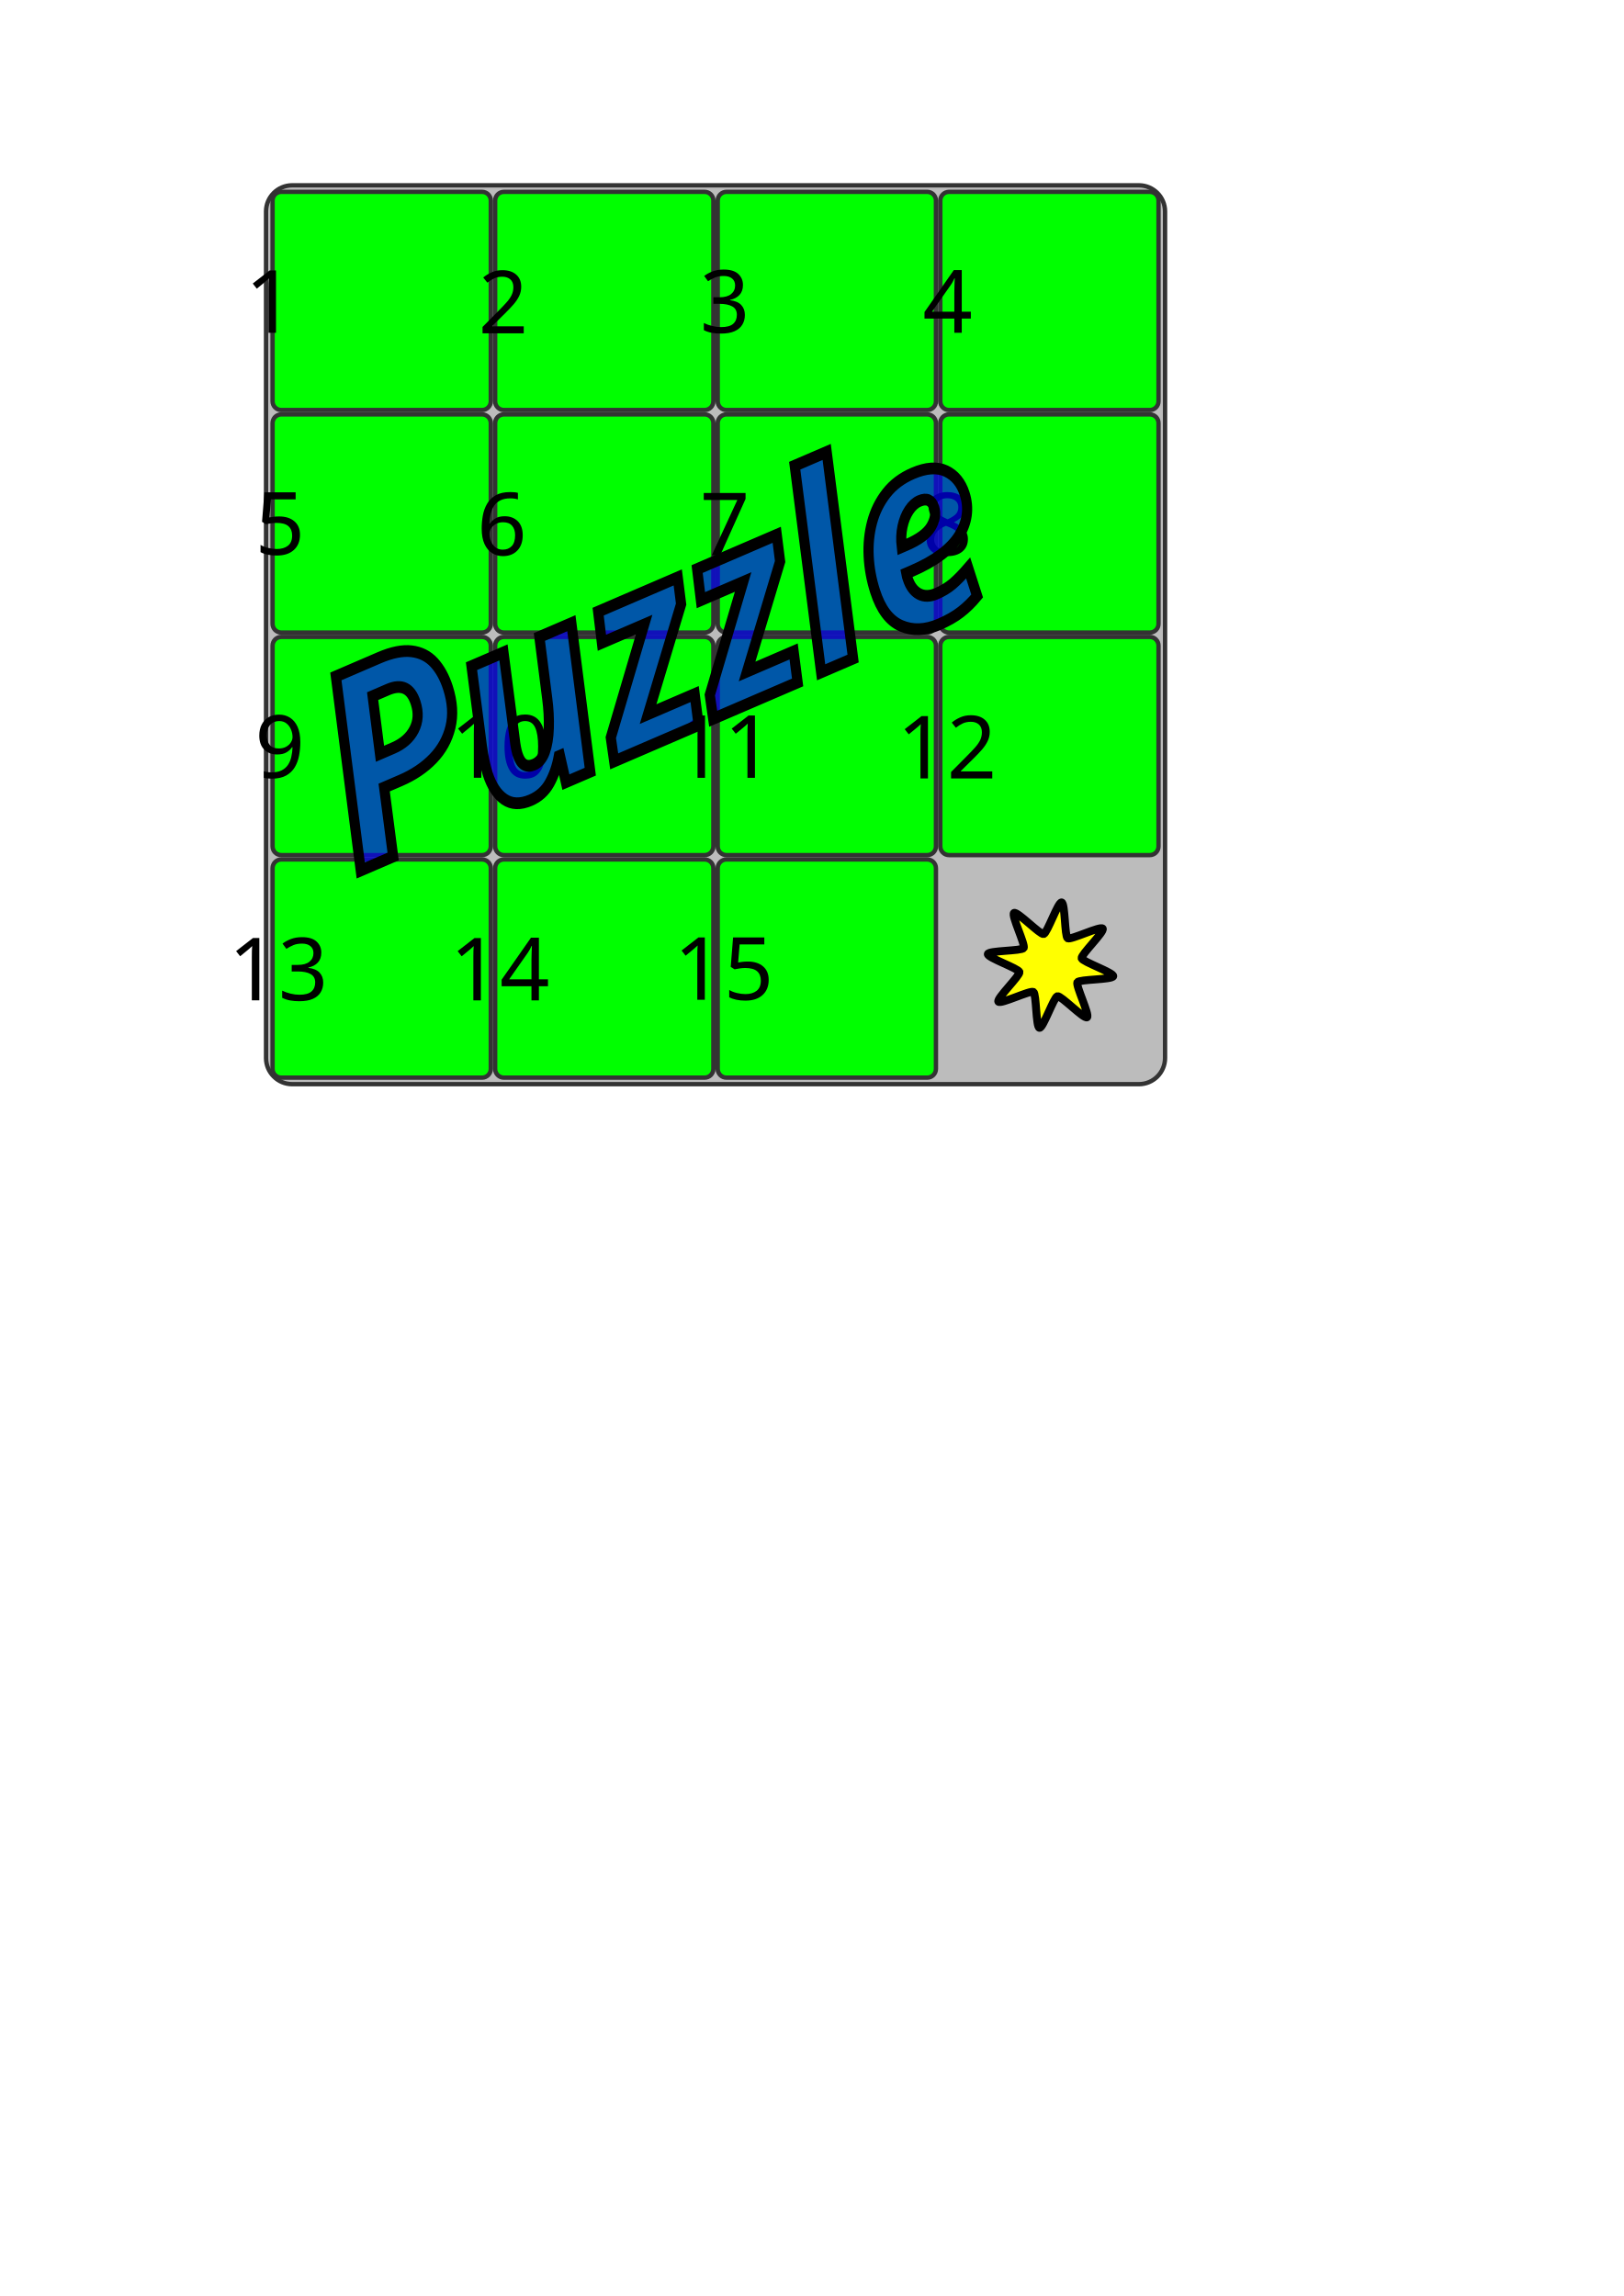
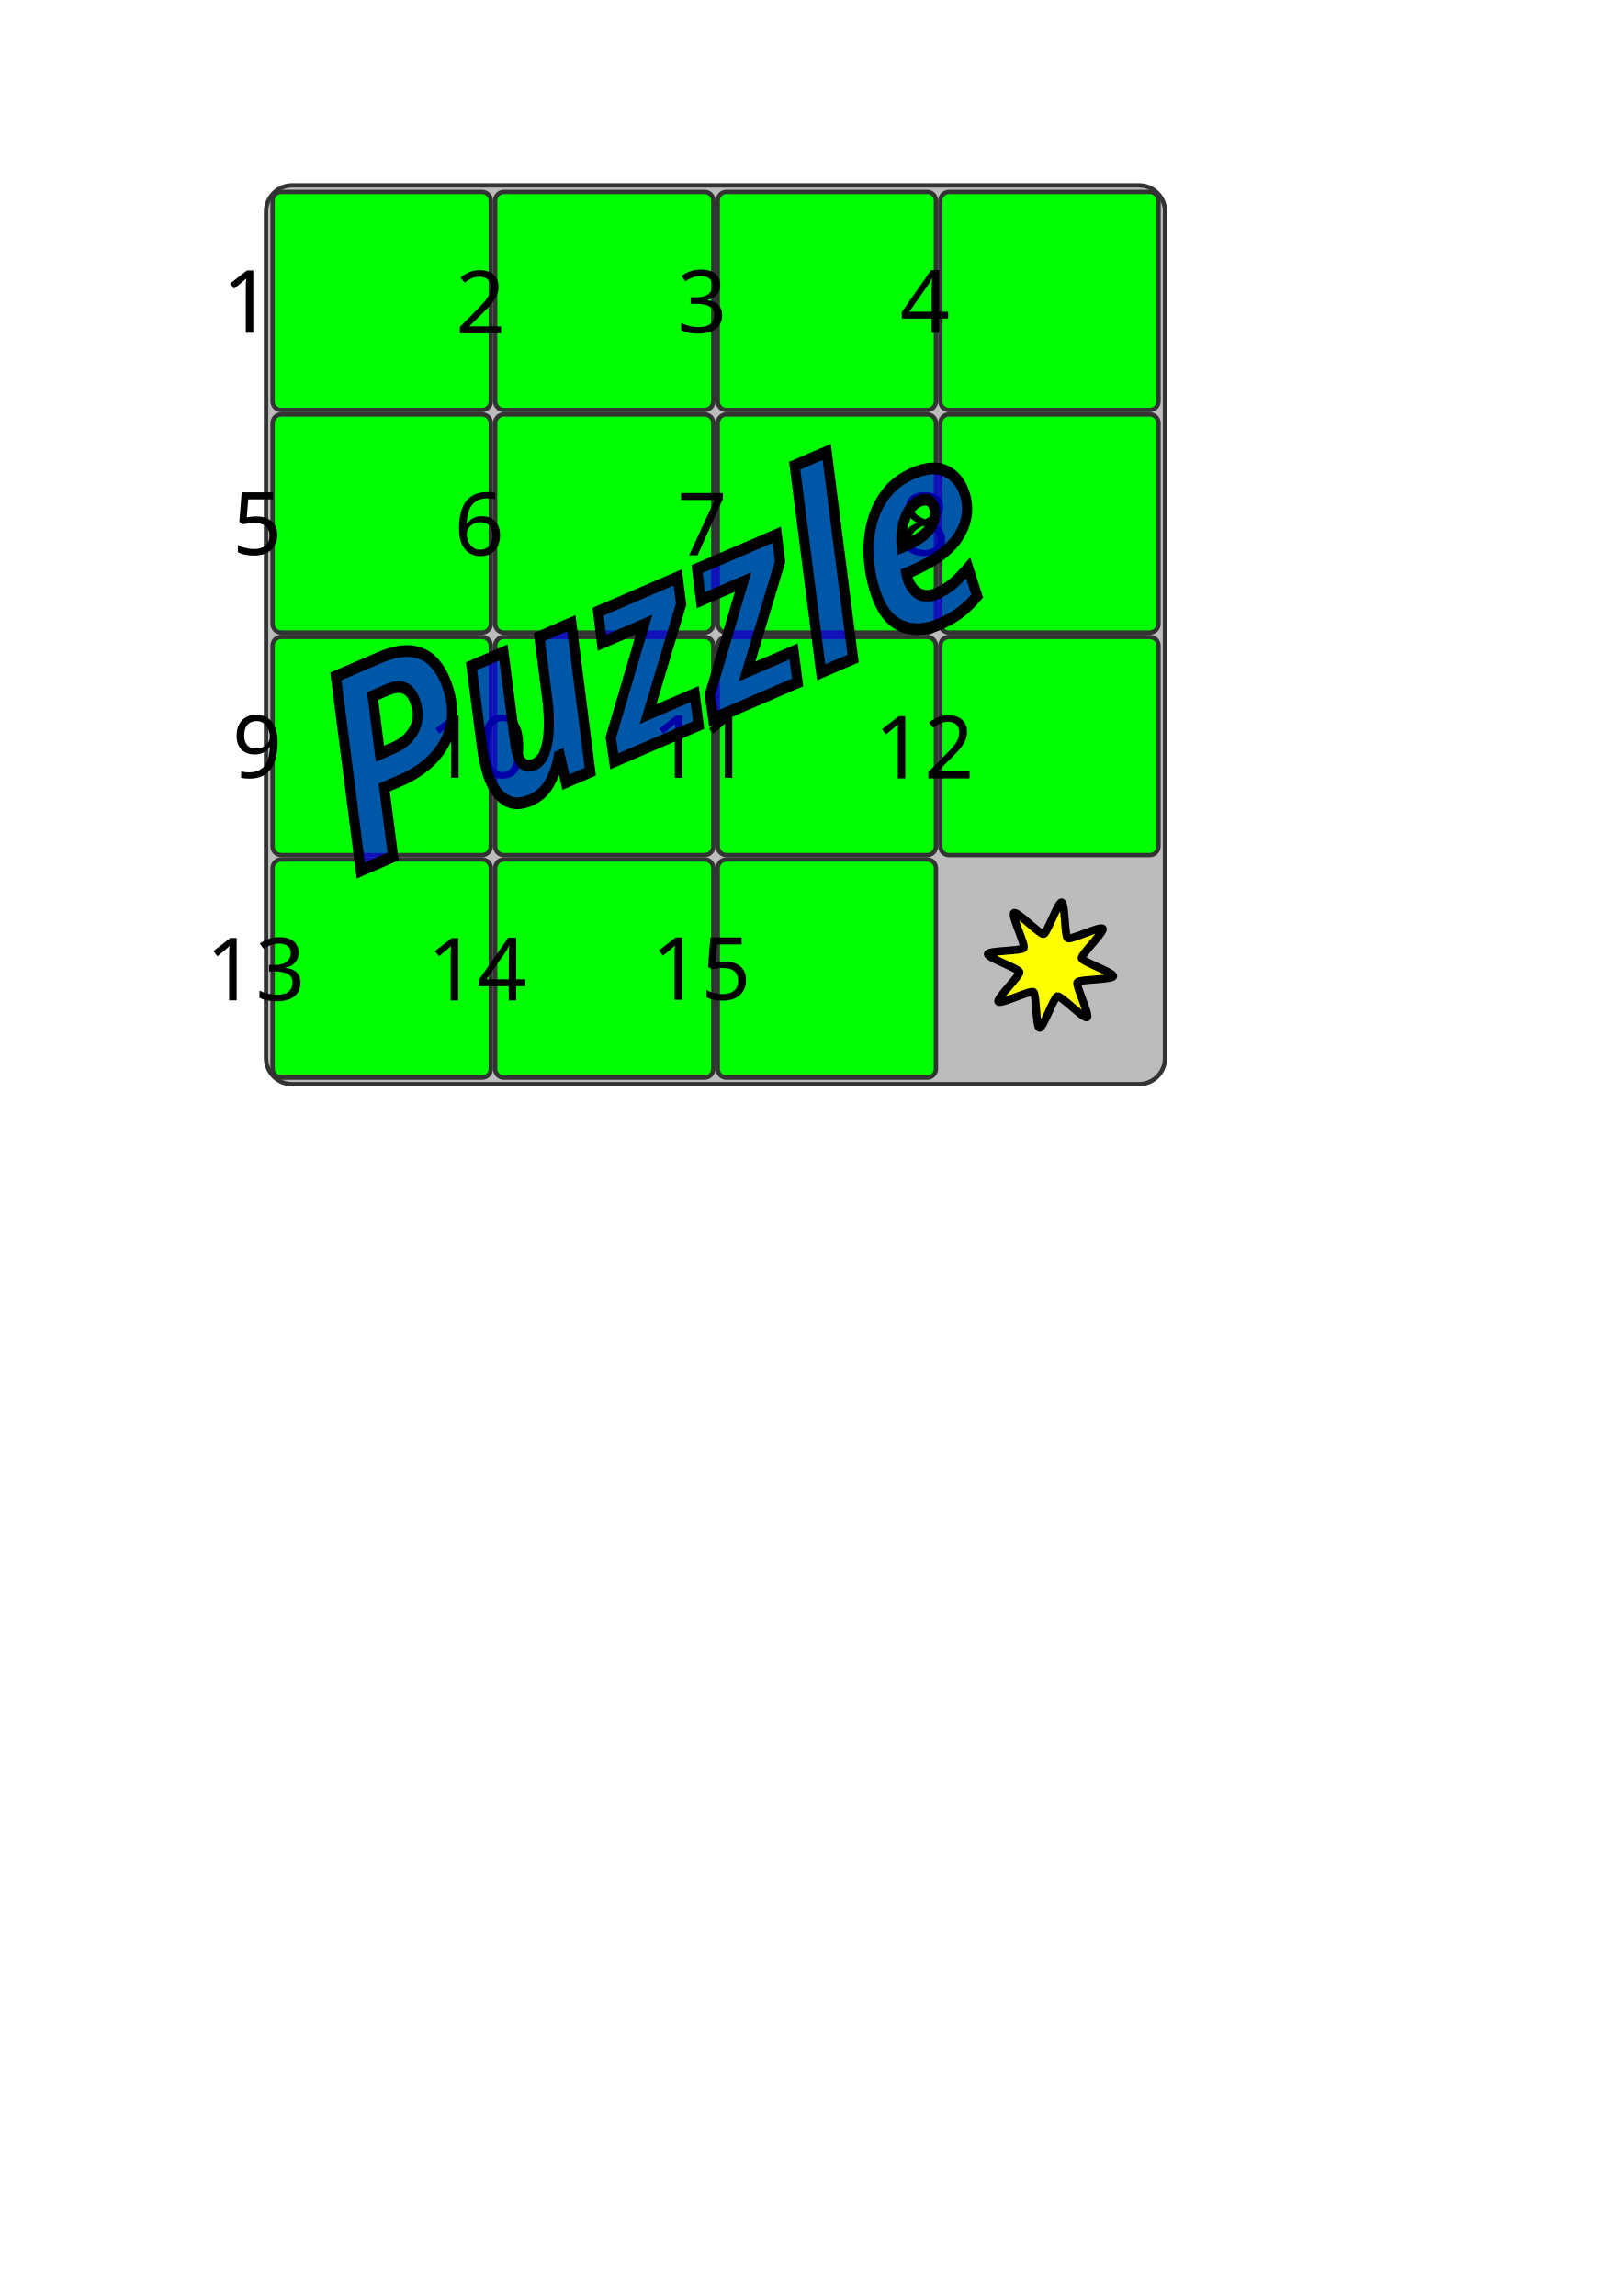
<svg xmlns="http://www.w3.org/2000/svg" width="744.094" height="1052.362" id="svg2" version="1.1">
  <defs id="defs4" />
  <g id="layer1">
-     <rect style="fill:#bcbcbc;fill-opacity:1;stroke:#333333;stroke-width:2;stroke-linecap:round;stroke-miterlimit:4;stroke-opacity:1;stroke-dasharray:none" id="rect2985" width="412" height="412" x="121.912" y="84.934" rx="12" ry="12" />
-     <g id="g4037" transform="translate(97.54999,68.04764)">
-       <g transform="translate(0,7.818146)" id="g3957">
-         <rect style="fill:#00ff00;fill-opacity:1;stroke:#333333;stroke-width:2;stroke-linecap:round;stroke-miterlimit:4;stroke-opacity:1;stroke-dasharray:none" id="rect3005" width="100" height="100" x="27.362" y="12.068" rx="4" ry="4" />
-         <text xml:space="preserve" style="font-size:40px;font-style:normal;font-weight:normal;text-align:center;line-height:125%;letter-spacing:0px;word-spacing:0px;text-anchor:middle;fill:#000000;fill-opacity:1;stroke:none;font-family:Sans" x="72.967" y="76.648" id="text3007">
-           <tspan id="tspan3009" x="72.967" y="76.648">1</tspan>
-         </text>
+     <g id="g4126">
+       <rect ry="12" rx="12" y="84.934" x="121.912" height="412" width="412" id="rect2985" style="fill:#bcbcbc;fill-opacity:1;stroke:#333333;stroke-width:2;stroke-linecap:round;stroke-miterlimit:4;stroke-opacity:1;stroke-dasharray:none" />
+       <g transform="translate(97.54999,68.04764)" id="g4037">
+         <g id="g3957" transform="translate(0,7.818146)">
+           <rect ry="4" rx="4" y="12.068" x="27.362" height="100" width="100" id="rect3005" style="fill:#00ff00;fill-opacity:1;stroke:#333333;stroke-width:2;stroke-linecap:round;stroke-miterlimit:4;stroke-opacity:1;stroke-dasharray:none" />
+           <text id="text3007" y="76.648" x="72.967" style="font-size:40px;font-style:normal;font-weight:normal;text-align:center;line-height:125%;letter-spacing:0px;word-spacing:0px;text-anchor:middle;fill:#000000;fill-opacity:1;stroke:none;font-family:Sans" xml:space="preserve">
+             <tspan y="76.648" x="72.967" id="tspan3009">1</tspan>
+           </text>
+         </g>
+         <g id="g3962" transform="translate(5.731834,7.787453)">
+           <rect ry="4" rx="4" y="12.099" x="123.63" height="100" width="100" id="rect3005-9" style="fill:#00ff00;fill-opacity:1;stroke:#333333;stroke-width:2;stroke-linecap:round;stroke-miterlimit:4;stroke-opacity:1;stroke-dasharray:none" />
+           <text id="text3007-1" y="76.942" x="174.177" style="font-size:40px;font-style:normal;font-weight:normal;text-align:center;line-height:125%;letter-spacing:0px;word-spacing:0px;text-anchor:middle;fill:#000000;fill-opacity:1;stroke:none;font-family:Sans" xml:space="preserve">
+             <tspan y="76.942" x="174.177" id="tspan3009-4">2</tspan>
+           </text>
+         </g>
+         <g id="g3972" transform="translate(-2.923828,7.523788)">
+           <rect ry="4" rx="4" y="12.362" x="234.286" height="100" width="100" id="rect3005-6" style="fill:#00ff00;fill-opacity:1;stroke:#333333;stroke-width:2;stroke-linecap:round;stroke-miterlimit:4;stroke-opacity:1;stroke-dasharray:none" />
+           <text id="text3007-18" y="76.923" x="284.374" style="font-size:40px;font-style:normal;font-weight:normal;text-align:center;line-height:125%;letter-spacing:0px;word-spacing:0px;text-anchor:middle;fill:#000000;fill-opacity:1;stroke:none;font-family:Sans" xml:space="preserve">
+             <tspan y="76.923" x="284.374" id="tspan3009-2">3</tspan>
+           </text>
+         </g>
+         <g id="g3977" transform="translate(-10.92383,6.095218)">
+           <rect ry="4" rx="4" y="13.791" x="344.286" height="100" width="100" id="rect3005-68" style="fill:#00ff00;fill-opacity:1;stroke:#333333;stroke-width:2;stroke-linecap:round;stroke-miterlimit:4;stroke-opacity:1;stroke-dasharray:none" />
+           <text id="text3007-8" y="78.371" x="394.442" style="font-size:40px;font-style:normal;font-weight:normal;text-align:center;line-height:125%;letter-spacing:0px;word-spacing:0px;text-anchor:middle;fill:#000000;fill-opacity:1;stroke:none;font-family:Sans" xml:space="preserve">
+             <tspan y="78.371" x="394.442" id="tspan3009-9">4</tspan>
+           </text>
+         </g>
+         <g id="g3982" transform="translate(3.076162,8.095215)">
+           <rect ry="4" rx="4" y="113.791" x="24.286" height="100" width="100" id="rect3005-4" style="fill:#00ff00;fill-opacity:1;stroke:#333333;stroke-width:2;stroke-linecap:round;stroke-miterlimit:4;stroke-opacity:1;stroke-dasharray:none" />
+           <text id="text3007-9" y="178.088" x="74.501" style="font-size:40px;font-style:normal;font-weight:normal;text-align:center;line-height:125%;letter-spacing:0px;word-spacing:0px;text-anchor:middle;fill:#000000;fill-opacity:1;stroke:none;font-family:Sans" xml:space="preserve">
+             <tspan y="178.088" x="74.501" id="tspan3009-5">5</tspan>
+           </text>
+         </g>
+         <g id="g3987" transform="translate(-0.6381226,8.095222)">
+           <rect ry="4" rx="4" y="113.791" x="130" height="100" width="100" id="rect3005-0" style="fill:#00ff00;fill-opacity:1;stroke:#333333;stroke-width:2;stroke-linecap:round;stroke-miterlimit:4;stroke-opacity:1;stroke-dasharray:none" />
+           <text id="text3007-5" y="178.351" x="179.873" style="font-size:40px;font-style:normal;font-weight:normal;text-align:center;line-height:125%;letter-spacing:0px;word-spacing:0px;text-anchor:middle;fill:#000000;fill-opacity:1;stroke:none;font-family:Sans" xml:space="preserve">
+             <tspan y="178.351" x="179.873" id="tspan3009-8">6</tspan>
+           </text>
+         </g>
+         <g id="g3992" transform="translate(-2.736908,0.952362)">
+           <rect ry="4" rx="4" y="120.934" x="234.099" height="100" width="100" id="rect3005-07" style="fill:#00ff00;fill-opacity:1;stroke:#333333;stroke-width:2;stroke-linecap:round;stroke-miterlimit:4;stroke-opacity:1;stroke-dasharray:none" />
+           <text id="text3007-3" y="185.514" x="284.177" style="font-size:40px;font-style:normal;font-weight:normal;text-align:center;line-height:125%;letter-spacing:0px;word-spacing:0px;text-anchor:middle;fill:#000000;fill-opacity:1;stroke:none;font-family:Sans" xml:space="preserve">
+             <tspan y="185.514" x="284.177" id="tspan3009-56">7</tspan>
+           </text>
+         </g>
+         <g id="g3997" transform="translate(-12.35242,-1.904785)">
+           <rect ry="4" rx="4" y="123.791" x="345.714" height="100" width="100" id="rect3005-2" style="fill:#00ff00;fill-opacity:1;stroke:#333333;stroke-width:2;stroke-linecap:round;stroke-miterlimit:4;stroke-opacity:1;stroke-dasharray:none" />
+           <text id="text3007-6" y="188.351" x="395.734" style="font-size:40px;font-style:normal;font-weight:normal;text-align:center;line-height:125%;letter-spacing:0px;word-spacing:0px;text-anchor:middle;fill:#000000;fill-opacity:1;stroke:none;font-family:Sans" xml:space="preserve">
+             <tspan y="188.351" x="395.734" id="tspan3009-1">8</tspan>
+           </text>
+         </g>
+         <g id="g4002" transform="translate(7.361891,-1.333359)">
+           <rect ry="4" rx="4" y="225.219" x="20" height="100" width="100" id="rect3005-25" style="fill:#00ff00;fill-opacity:1;stroke:#333333;stroke-width:2;stroke-linecap:round;stroke-miterlimit:4;stroke-opacity:1;stroke-dasharray:none" />
+           <text id="text3007-83" y="289.78" x="70.156" style="font-size:40px;font-style:normal;font-weight:normal;text-align:center;line-height:125%;letter-spacing:0px;word-spacing:0px;text-anchor:middle;fill:#000000;fill-opacity:1;stroke:none;font-family:Sans" xml:space="preserve">
+             <tspan y="289.78" x="70.156" id="tspan3009-12">9</tspan>
+           </text>
+         </g>
+         <g id="g4007" transform="translate(0.790451,0.09521481)">
+           <rect ry="4" rx="4" y="223.791" x="128.571" height="100" width="100" id="rect3005-258" style="fill:#00ff00;fill-opacity:1;stroke:#333333;stroke-width:2;stroke-linecap:round;stroke-miterlimit:4;stroke-opacity:1;stroke-dasharray:none" />
+           <text id="text3007-0" y="288.351" x="177.712" style="font-size:40px;font-style:normal;font-weight:normal;text-align:center;line-height:125%;letter-spacing:0px;word-spacing:0px;text-anchor:middle;fill:#000000;fill-opacity:1;stroke:none;font-family:Sans" xml:space="preserve">
+             <tspan y="288.351" x="177.712" id="tspan3009-6">10</tspan>
+           </text>
+         </g>
+         <g id="g4012" transform="translate(-17.20955,-7.047638)">
+           <rect ry="4" rx="4" y="230.934" x="248.571" height="100" width="100" id="rect3005-8" style="fill:#00ff00;fill-opacity:1;stroke:#333333;stroke-width:2;stroke-linecap:round;stroke-miterlimit:4;stroke-opacity:1;stroke-dasharray:none" />
+           <text id="text3007-32" y="295.514" x="298.23" style="font-size:40px;font-style:normal;font-weight:normal;text-align:center;line-height:125%;letter-spacing:0px;word-spacing:0px;text-anchor:middle;fill:#000000;fill-opacity:1;stroke:none;font-family:Sans" xml:space="preserve">
+             <tspan y="295.514" x="298.23" id="tspan3009-63">11</tspan>
+           </text>
+         </g>
+         <g id="g4017" transform="translate(-9.49527,-5.619064)">
+           <rect ry="4" rx="4" y="229.505" x="342.857" height="100" width="100" id="rect3005-3" style="fill:#00ff00;fill-opacity:1;stroke:#333333;stroke-width:2;stroke-linecap:round;stroke-miterlimit:4;stroke-opacity:1;stroke-dasharray:none" />
+           <text id="text3007-12" y="294.349" x="392.672" style="font-size:40px;font-style:normal;font-weight:normal;text-align:center;line-height:125%;letter-spacing:0px;word-spacing:0px;text-anchor:middle;fill:#000000;fill-opacity:1;stroke:none;font-family:Sans" xml:space="preserve">
+             <tspan y="294.349" x="392.672" id="tspan3009-0">12</tspan>
+           </text>
+         </g>
+         <g id="g4022" transform="translate(20.21901,-12.19051)">
+           <rect ry="4" rx="4" y="338.076" x="7.143" height="100" width="100" id="rect3005-38" style="fill:#00ff00;fill-opacity:1;stroke:#333333;stroke-width:2;stroke-linecap:round;stroke-miterlimit:4;stroke-opacity:1;stroke-dasharray:none" />
+           <text id="text3007-93" y="402.637" x="56.557" style="font-size:40px;font-style:normal;font-weight:normal;text-align:center;line-height:125%;letter-spacing:0px;word-spacing:0px;text-anchor:middle;fill:#000000;fill-opacity:1;stroke:none;font-family:Sans" xml:space="preserve">
+             <tspan y="402.637" x="56.557" id="tspan3009-54">13</tspan>
+           </text>
+         </g>
+         <g id="g4027" transform="translate(15.07616,-19.33336)">
+           <rect ry="4" rx="4" y="345.219" x="114.286" height="100" width="100" id="rect3005-04" style="fill:#00ff00;fill-opacity:1;stroke:#333333;stroke-width:2;stroke-linecap:round;stroke-miterlimit:4;stroke-opacity:1;stroke-dasharray:none" />
+           <text id="text3007-86" y="409.799" x="163.221" style="font-size:40px;font-style:normal;font-weight:normal;text-align:center;line-height:125%;letter-spacing:0px;word-spacing:0px;text-anchor:middle;fill:#000000;fill-opacity:1;stroke:none;font-family:Sans" xml:space="preserve">
+             <tspan y="409.799" x="163.221" id="tspan3009-7">14</tspan>
+           </text>
+         </g>
+         <g id="g4032" transform="translate(5.647598,-22.19051)">
+           <rect ry="4" rx="4" y="348.076" x="225.714" height="100" width="100" id="rect3005-03" style="fill:#00ff00;fill-opacity:1;stroke:#333333;stroke-width:2;stroke-linecap:round;stroke-miterlimit:4;stroke-opacity:1;stroke-dasharray:none" />
+           <text id="text3007-63" y="412.373" x="275.275" style="font-size:40px;font-style:normal;font-weight:normal;text-align:center;line-height:125%;letter-spacing:0px;word-spacing:0px;text-anchor:middle;fill:#000000;fill-opacity:1;stroke:none;font-family:Sans" xml:space="preserve">
+             <tspan y="412.373" x="275.275" id="tspan3009-50">15</tspan>
+           </text>
+         </g>
      </g>
-       <g transform="translate(5.731834,7.787453)" id="g3962">
-         <rect style="fill:#00ff00;fill-opacity:1;stroke:#333333;stroke-width:2;stroke-linecap:round;stroke-miterlimit:4;stroke-opacity:1;stroke-dasharray:none" id="rect3005-9" width="100" height="100" x="123.63" y="12.099" rx="4" ry="4" />
-         <text xml:space="preserve" style="font-size:40px;font-style:normal;font-weight:normal;text-align:center;line-height:125%;letter-spacing:0px;word-spacing:0px;text-anchor:middle;fill:#000000;fill-opacity:1;stroke:none;font-family:Sans" x="174.177" y="76.942" id="text3007-1">
-           <tspan id="tspan3009-4" x="174.177" y="76.942">2</tspan>
-         </text>
+       <text transform="matrix(0.8709233,-0.3749333,0.323668,1.008867,0,0)" id="text4101" y="409.46" x="34.669" style="font-size:114.486px;font-style:italic;font-variant:normal;font-weight:bold;font-stretch:normal;line-height:125%;letter-spacing:0px;word-spacing:0px;fill:#0000ff;fill-opacity:0.657;stroke:#000000;stroke-width:5;stroke-miterlimit:4;stroke-opacity:1;stroke-dasharray:none;font-family:Droid Sans Georgian;-inkscape-font-specification:Droid Sans Georgian Bold Italic" xml:space="preserve">
+         <tspan style="stroke-width:5" y="409.46" x="34.669" id="tspan4103">Puzzle</tspan>
+       </text>
+       <path transform="matrix(0.6972984,0.2001091,-0.2001091,0.6972984,994.1994,346.2211)" d="m -623.571,328.076 c -0.653,2.203 13.422,17.82 11.976,19.605 -1.446,1.785 -19.646,-8.738 -21.665,-7.642 -2.019,1.096 -3.11,22.091 -5.394,22.331 -2.285,0.24 -7.714,-20.071 -9.916,-20.723 -2.203,-0.653 -17.82,13.422 -19.605,11.976 -1.785,-1.446 8.738,-19.646 7.642,-21.665 -1.096,-2.019 -22.091,-3.11 -22.331,-5.394 -0.24,-2.285 20.071,-7.714 20.723,-9.916 0.653,-2.203 -13.422,-17.82 -11.976,-19.605 1.446,-1.785 19.646,8.738 21.665,7.642 2.019,-1.096 3.11,-22.091 5.394,-22.331 2.285,-0.24 7.714,20.071 9.916,20.723 2.203,0.653 17.82,-13.422 19.605,-11.976 1.785,1.446 -8.738,19.646 -7.642,21.665 1.096,2.019 22.091,3.11 22.331,5.394 0.24,2.285 -20.071,7.714 -20.723,9.916 z" id="path4105" style="fill:#ffff00;fill-opacity:1;stroke:#000000;stroke-width:5;stroke-linecap:round;stroke-miterlimit:4;stroke-opacity:1;stroke-dasharray:none" />
+     </g>
+     <g transform="matrix(0.07729469,0,0,0.07729469,-536.3458,303.7317)" id="g4126-9">
+       <rect ry="12" rx="12" y="84.934" x="121.912" height="412" width="412" id="rect2985-6" style="fill:#bcbcbc;fill-opacity:1;stroke:#333333;stroke-width:2;stroke-linecap:round;stroke-miterlimit:4;stroke-opacity:1;stroke-dasharray:none" />
+       <g transform="translate(97.54999,68.04764)" id="g4037-4">
+         <g id="g3957-2" transform="translate(0,7.818146)">
+           <rect ry="4" rx="4" y="12.068" x="27.362" height="100" width="100" id="rect3005-86" style="fill:#00ff00;fill-opacity:1;stroke:#333333;stroke-width:2;stroke-linecap:round;stroke-miterlimit:4;stroke-opacity:1;stroke-dasharray:none" />
+           <text id="text3007-81" y="76.648" x="72.967" style="font-size:40px;font-style:normal;font-weight:normal;text-align:center;line-height:125%;letter-spacing:0px;word-spacing:0px;text-anchor:middle;fill:#000000;fill-opacity:1;stroke:none;font-family:Sans" xml:space="preserve">
+             <tspan y="76.648" x="72.967" id="tspan3009-40">1</tspan>
+           </text>
+         </g>
+         <g id="g3962-1" transform="translate(5.731834,7.787453)">
+           <rect ry="4" rx="4" y="12.099" x="123.63" height="100" width="100" id="rect3005-9-0" style="fill:#00ff00;fill-opacity:1;stroke:#333333;stroke-width:2;stroke-linecap:round;stroke-miterlimit:4;stroke-opacity:1;stroke-dasharray:none" />
+           <text id="text3007-1-6" y="76.942" x="174.177" style="font-size:40px;font-style:normal;font-weight:normal;text-align:center;line-height:125%;letter-spacing:0px;word-spacing:0px;text-anchor:middle;fill:#000000;fill-opacity:1;stroke:none;font-family:Sans" xml:space="preserve">
+             <tspan y="76.942" x="174.177" id="tspan3009-4-8">2</tspan>
+           </text>
+         </g>
+         <g id="g3972-9" transform="translate(-2.923828,7.523788)">
+           <rect ry="4" rx="4" y="12.362" x="234.286" height="100" width="100" id="rect3005-6-2" style="fill:#00ff00;fill-opacity:1;stroke:#333333;stroke-width:2;stroke-linecap:round;stroke-miterlimit:4;stroke-opacity:1;stroke-dasharray:none" />
+           <text id="text3007-18-9" y="76.923" x="284.374" style="font-size:40px;font-style:normal;font-weight:normal;text-align:center;line-height:125%;letter-spacing:0px;word-spacing:0px;text-anchor:middle;fill:#000000;fill-opacity:1;stroke:none;font-family:Sans" xml:space="preserve">
+             <tspan y="76.923" x="284.374" id="tspan3009-2-4">3</tspan>
+           </text>
+         </g>
+         <g id="g3977-9" transform="translate(-10.92383,6.095218)">
+           <rect ry="4" rx="4" y="13.791" x="344.286" height="100" width="100" id="rect3005-68-9" style="fill:#00ff00;fill-opacity:1;stroke:#333333;stroke-width:2;stroke-linecap:round;stroke-miterlimit:4;stroke-opacity:1;stroke-dasharray:none" />
+           <text id="text3007-8-5" y="78.371" x="394.442" style="font-size:40px;font-style:normal;font-weight:normal;text-align:center;line-height:125%;letter-spacing:0px;word-spacing:0px;text-anchor:middle;fill:#000000;fill-opacity:1;stroke:none;font-family:Sans" xml:space="preserve">
+             <tspan y="78.371" x="394.442" id="tspan3009-9-5">4</tspan>
+           </text>
+         </g>
+         <g id="g3982-9" transform="translate(3.076162,8.095215)">
+           <rect ry="4" rx="4" y="113.791" x="24.286" height="100" width="100" id="rect3005-4-3" style="fill:#00ff00;fill-opacity:1;stroke:#333333;stroke-width:2;stroke-linecap:round;stroke-miterlimit:4;stroke-opacity:1;stroke-dasharray:none" />
+           <text id="text3007-9-2" y="178.088" x="74.501" style="font-size:40px;font-style:normal;font-weight:normal;text-align:center;line-height:125%;letter-spacing:0px;word-spacing:0px;text-anchor:middle;fill:#000000;fill-opacity:1;stroke:none;font-family:Sans" xml:space="preserve">
+             <tspan y="178.088" x="74.501" id="tspan3009-5-7">5</tspan>
+           </text>
+         </g>
+         <g id="g3987-7" transform="translate(-0.6381226,8.095222)">
+           <rect ry="4" rx="4" y="113.791" x="130" height="100" width="100" id="rect3005-0-7" style="fill:#00ff00;fill-opacity:1;stroke:#333333;stroke-width:2;stroke-linecap:round;stroke-miterlimit:4;stroke-opacity:1;stroke-dasharray:none" />
+           <text id="text3007-5-3" y="178.351" x="179.873" style="font-size:40px;font-style:normal;font-weight:normal;text-align:center;line-height:125%;letter-spacing:0px;word-spacing:0px;text-anchor:middle;fill:#000000;fill-opacity:1;stroke:none;font-family:Sans" xml:space="preserve">
+             <tspan y="178.351" x="179.873" id="tspan3009-8-4">6</tspan>
+           </text>
+         </g>
+         <g id="g3992-0" transform="translate(-2.736908,0.952362)">
+           <rect ry="4" rx="4" y="120.934" x="234.099" height="100" width="100" id="rect3005-07-5" style="fill:#00ff00;fill-opacity:1;stroke:#333333;stroke-width:2;stroke-linecap:round;stroke-miterlimit:4;stroke-opacity:1;stroke-dasharray:none" />
+           <text id="text3007-3-1" y="185.514" x="284.177" style="font-size:40px;font-style:normal;font-weight:normal;text-align:center;line-height:125%;letter-spacing:0px;word-spacing:0px;text-anchor:middle;fill:#000000;fill-opacity:1;stroke:none;font-family:Sans" xml:space="preserve">
+             <tspan y="185.514" x="284.177" id="tspan3009-56-6">7</tspan>
+           </text>
+         </g>
+         <g id="g3997-7" transform="translate(-12.35242,-1.904785)">
+           <rect ry="4" rx="4" y="123.791" x="345.714" height="100" width="100" id="rect3005-2-1" style="fill:#00ff00;fill-opacity:1;stroke:#333333;stroke-width:2;stroke-linecap:round;stroke-miterlimit:4;stroke-opacity:1;stroke-dasharray:none" />
+           <text id="text3007-6-4" y="188.351" x="395.734" style="font-size:40px;font-style:normal;font-weight:normal;text-align:center;line-height:125%;letter-spacing:0px;word-spacing:0px;text-anchor:middle;fill:#000000;fill-opacity:1;stroke:none;font-family:Sans" xml:space="preserve">
+             <tspan y="188.351" x="395.734" id="tspan3009-1-5">8</tspan>
+           </text>
+         </g>
+         <g id="g4002-3" transform="translate(7.361891,-1.333359)">
+           <rect ry="4" rx="4" y="225.219" x="20" height="100" width="100" id="rect3005-25-9" style="fill:#00ff00;fill-opacity:1;stroke:#333333;stroke-width:2;stroke-linecap:round;stroke-miterlimit:4;stroke-opacity:1;stroke-dasharray:none" />
+           <text id="text3007-83-8" y="289.78" x="70.156" style="font-size:40px;font-style:normal;font-weight:normal;text-align:center;line-height:125%;letter-spacing:0px;word-spacing:0px;text-anchor:middle;fill:#000000;fill-opacity:1;stroke:none;font-family:Sans" xml:space="preserve">
+             <tspan y="289.78" x="70.156" id="tspan3009-12-6">9</tspan>
+           </text>
+         </g>
+         <g id="g4007-1" transform="translate(0.790451,0.09521481)">
+           <rect ry="4" rx="4" y="223.791" x="128.571" height="100" width="100" id="rect3005-258-4" style="fill:#00ff00;fill-opacity:1;stroke:#333333;stroke-width:2;stroke-linecap:round;stroke-miterlimit:4;stroke-opacity:1;stroke-dasharray:none" />
+           <text id="text3007-0-4" y="288.351" x="177.712" style="font-size:40px;font-style:normal;font-weight:normal;text-align:center;line-height:125%;letter-spacing:0px;word-spacing:0px;text-anchor:middle;fill:#000000;fill-opacity:1;stroke:none;font-family:Sans" xml:space="preserve">
+             <tspan y="288.351" x="177.712" id="tspan3009-6-1">10</tspan>
+           </text>
+         </g>
+         <g id="g4012-8" transform="translate(-17.20955,-7.047638)">
+           <rect ry="4" rx="4" y="230.934" x="248.571" height="100" width="100" id="rect3005-8-5" style="fill:#00ff00;fill-opacity:1;stroke:#333333;stroke-width:2;stroke-linecap:round;stroke-miterlimit:4;stroke-opacity:1;stroke-dasharray:none" />
+           <text id="text3007-32-7" y="295.514" x="298.23" style="font-size:40px;font-style:normal;font-weight:normal;text-align:center;line-height:125%;letter-spacing:0px;word-spacing:0px;text-anchor:middle;fill:#000000;fill-opacity:1;stroke:none;font-family:Sans" xml:space="preserve">
+             <tspan y="295.514" x="298.23" id="tspan3009-63-9">11</tspan>
+           </text>
+         </g>
+         <g id="g4017-7" transform="translate(-9.49527,-5.619064)">
+           <rect ry="4" rx="4" y="229.505" x="342.857" height="100" width="100" id="rect3005-3-2" style="fill:#00ff00;fill-opacity:1;stroke:#333333;stroke-width:2;stroke-linecap:round;stroke-miterlimit:4;stroke-opacity:1;stroke-dasharray:none" />
+           <text id="text3007-12-6" y="294.349" x="392.672" style="font-size:40px;font-style:normal;font-weight:normal;text-align:center;line-height:125%;letter-spacing:0px;word-spacing:0px;text-anchor:middle;fill:#000000;fill-opacity:1;stroke:none;font-family:Sans" xml:space="preserve">
+             <tspan y="294.349" x="392.672" id="tspan3009-0-6">12</tspan>
+           </text>
+         </g>
+         <g id="g4022-7" transform="translate(20.21901,-12.19051)">
+           <rect ry="4" rx="4" y="338.076" x="7.143" height="100" width="100" id="rect3005-38-8" style="fill:#00ff00;fill-opacity:1;stroke:#333333;stroke-width:2;stroke-linecap:round;stroke-miterlimit:4;stroke-opacity:1;stroke-dasharray:none" />
+           <text id="text3007-93-3" y="402.637" x="56.557" style="font-size:40px;font-style:normal;font-weight:normal;text-align:center;line-height:125%;letter-spacing:0px;word-spacing:0px;text-anchor:middle;fill:#000000;fill-opacity:1;stroke:none;font-family:Sans" xml:space="preserve">
+             <tspan y="402.637" x="56.557" id="tspan3009-54-4">13</tspan>
+           </text>
+         </g>
+         <g id="g4027-6" transform="translate(15.07616,-19.33336)">
+           <rect ry="4" rx="4" y="345.219" x="114.286" height="100" width="100" id="rect3005-04-9" style="fill:#00ff00;fill-opacity:1;stroke:#333333;stroke-width:2;stroke-linecap:round;stroke-miterlimit:4;stroke-opacity:1;stroke-dasharray:none" />
+           <text id="text3007-86-9" y="409.799" x="163.221" style="font-size:40px;font-style:normal;font-weight:normal;text-align:center;line-height:125%;letter-spacing:0px;word-spacing:0px;text-anchor:middle;fill:#000000;fill-opacity:1;stroke:none;font-family:Sans" xml:space="preserve">
+             <tspan y="409.799" x="163.221" id="tspan3009-7-8">14</tspan>
+           </text>
+         </g>
+         <g id="g4032-4" transform="translate(5.647598,-22.19051)">
+           <rect ry="4" rx="4" y="348.076" x="225.714" height="100" width="100" id="rect3005-03-2" style="fill:#00ff00;fill-opacity:1;stroke:#333333;stroke-width:2;stroke-linecap:round;stroke-miterlimit:4;stroke-opacity:1;stroke-dasharray:none" />
+           <text id="text3007-63-4" y="412.373" x="275.275" style="font-size:40px;font-style:normal;font-weight:normal;text-align:center;line-height:125%;letter-spacing:0px;word-spacing:0px;text-anchor:middle;fill:#000000;fill-opacity:1;stroke:none;font-family:Sans" xml:space="preserve">
+             <tspan y="412.373" x="275.275" id="tspan3009-50-3">15</tspan>
+           </text>
+         </g>
      </g>
-       <g transform="translate(-2.923828,7.523788)" id="g3972">
-         <rect style="fill:#00ff00;fill-opacity:1;stroke:#333333;stroke-width:2;stroke-linecap:round;stroke-miterlimit:4;stroke-opacity:1;stroke-dasharray:none" id="rect3005-6" width="100" height="100" x="234.286" y="12.362" rx="4" ry="4" />
-         <text xml:space="preserve" style="font-size:40px;font-style:normal;font-weight:normal;text-align:center;line-height:125%;letter-spacing:0px;word-spacing:0px;text-anchor:middle;fill:#000000;fill-opacity:1;stroke:none;font-family:Sans" x="284.374" y="76.923" id="text3007-18">
-           <tspan id="tspan3009-2" x="284.374" y="76.923">3</tspan>
-         </text>
-       </g>
-       <g transform="translate(-10.92383,6.095218)" id="g3977">
-         <rect style="fill:#00ff00;fill-opacity:1;stroke:#333333;stroke-width:2;stroke-linecap:round;stroke-miterlimit:4;stroke-opacity:1;stroke-dasharray:none" id="rect3005-68" width="100" height="100" x="344.286" y="13.791" rx="4" ry="4" />
-         <text xml:space="preserve" style="font-size:40px;font-style:normal;font-weight:normal;text-align:center;line-height:125%;letter-spacing:0px;word-spacing:0px;text-anchor:middle;fill:#000000;fill-opacity:1;stroke:none;font-family:Sans" x="394.442" y="78.371" id="text3007-8">
-           <tspan id="tspan3009-9" x="394.442" y="78.371">4</tspan>
-         </text>
-       </g>
-       <g transform="translate(3.076162,8.095215)" id="g3982">
-         <rect style="fill:#00ff00;fill-opacity:1;stroke:#333333;stroke-width:2;stroke-linecap:round;stroke-miterlimit:4;stroke-opacity:1;stroke-dasharray:none" id="rect3005-4" width="100" height="100" x="24.286" y="113.791" rx="4" ry="4" />
-         <text xml:space="preserve" style="font-size:40px;font-style:normal;font-weight:normal;text-align:center;line-height:125%;letter-spacing:0px;word-spacing:0px;text-anchor:middle;fill:#000000;fill-opacity:1;stroke:none;font-family:Sans" x="74.501" y="178.088" id="text3007-9">
-           <tspan id="tspan3009-5" x="74.501" y="178.088">5</tspan>
-         </text>
-       </g>
-       <g transform="translate(-0.6381226,8.095222)" id="g3987">
-         <rect style="fill:#00ff00;fill-opacity:1;stroke:#333333;stroke-width:2;stroke-linecap:round;stroke-miterlimit:4;stroke-opacity:1;stroke-dasharray:none" id="rect3005-0" width="100" height="100" x="130" y="113.791" rx="4" ry="4" />
-         <text xml:space="preserve" style="font-size:40px;font-style:normal;font-weight:normal;text-align:center;line-height:125%;letter-spacing:0px;word-spacing:0px;text-anchor:middle;fill:#000000;fill-opacity:1;stroke:none;font-family:Sans" x="179.873" y="178.351" id="text3007-5">
-           <tspan id="tspan3009-8" x="179.873" y="178.351">6</tspan>
-         </text>
-       </g>
-       <g transform="translate(-2.736908,0.952362)" id="g3992">
-         <rect style="fill:#00ff00;fill-opacity:1;stroke:#333333;stroke-width:2;stroke-linecap:round;stroke-miterlimit:4;stroke-opacity:1;stroke-dasharray:none" id="rect3005-07" width="100" height="100" x="234.099" y="120.934" rx="4" ry="4" />
-         <text xml:space="preserve" style="font-size:40px;font-style:normal;font-weight:normal;text-align:center;line-height:125%;letter-spacing:0px;word-spacing:0px;text-anchor:middle;fill:#000000;fill-opacity:1;stroke:none;font-family:Sans" x="284.177" y="185.514" id="text3007-3">
-           <tspan id="tspan3009-56" x="284.177" y="185.514">7</tspan>
-         </text>
-       </g>
-       <g transform="translate(-12.35242,-1.904785)" id="g3997">
-         <rect style="fill:#00ff00;fill-opacity:1;stroke:#333333;stroke-width:2;stroke-linecap:round;stroke-miterlimit:4;stroke-opacity:1;stroke-dasharray:none" id="rect3005-2" width="100" height="100" x="345.714" y="123.791" rx="4" ry="4" />
-         <text xml:space="preserve" style="font-size:40px;font-style:normal;font-weight:normal;text-align:center;line-height:125%;letter-spacing:0px;word-spacing:0px;text-anchor:middle;fill:#000000;fill-opacity:1;stroke:none;font-family:Sans" x="395.734" y="188.351" id="text3007-6">
-           <tspan id="tspan3009-1" x="395.734" y="188.351">8</tspan>
-         </text>
-       </g>
-       <g transform="translate(7.361891,-1.333359)" id="g4002">
-         <rect style="fill:#00ff00;fill-opacity:1;stroke:#333333;stroke-width:2;stroke-linecap:round;stroke-miterlimit:4;stroke-opacity:1;stroke-dasharray:none" id="rect3005-25" width="100" height="100" x="20" y="225.219" rx="4" ry="4" />
-         <text xml:space="preserve" style="font-size:40px;font-style:normal;font-weight:normal;text-align:center;line-height:125%;letter-spacing:0px;word-spacing:0px;text-anchor:middle;fill:#000000;fill-opacity:1;stroke:none;font-family:Sans" x="70.156" y="289.78" id="text3007-83">
-           <tspan id="tspan3009-12" x="70.156" y="289.78">9</tspan>
-         </text>
-       </g>
-       <g transform="translate(0.790451,0.09521481)" id="g4007">
-         <rect style="fill:#00ff00;fill-opacity:1;stroke:#333333;stroke-width:2;stroke-linecap:round;stroke-miterlimit:4;stroke-opacity:1;stroke-dasharray:none" id="rect3005-258" width="100" height="100" x="128.571" y="223.791" rx="4" ry="4" />
-         <text xml:space="preserve" style="font-size:40px;font-style:normal;font-weight:normal;text-align:center;line-height:125%;letter-spacing:0px;word-spacing:0px;text-anchor:middle;fill:#000000;fill-opacity:1;stroke:none;font-family:Sans" x="177.712" y="288.351" id="text3007-0">
-           <tspan id="tspan3009-6" x="177.712" y="288.351">10</tspan>
-         </text>
-       </g>
-       <g transform="translate(-17.20955,-7.047638)" id="g4012">
-         <rect style="fill:#00ff00;fill-opacity:1;stroke:#333333;stroke-width:2;stroke-linecap:round;stroke-miterlimit:4;stroke-opacity:1;stroke-dasharray:none" id="rect3005-8" width="100" height="100" x="248.571" y="230.934" rx="4" ry="4" />
-         <text xml:space="preserve" style="font-size:40px;font-style:normal;font-weight:normal;text-align:center;line-height:125%;letter-spacing:0px;word-spacing:0px;text-anchor:middle;fill:#000000;fill-opacity:1;stroke:none;font-family:Sans" x="298.23" y="295.514" id="text3007-32">
-           <tspan id="tspan3009-63" x="298.23" y="295.514">11</tspan>
-         </text>
-       </g>
-       <g transform="translate(-9.49527,-5.619064)" id="g4017">
-         <rect style="fill:#00ff00;fill-opacity:1;stroke:#333333;stroke-width:2;stroke-linecap:round;stroke-miterlimit:4;stroke-opacity:1;stroke-dasharray:none" id="rect3005-3" width="100" height="100" x="342.857" y="229.505" rx="4" ry="4" />
-         <text xml:space="preserve" style="font-size:40px;font-style:normal;font-weight:normal;text-align:center;line-height:125%;letter-spacing:0px;word-spacing:0px;text-anchor:middle;fill:#000000;fill-opacity:1;stroke:none;font-family:Sans" x="392.672" y="294.349" id="text3007-12">
-           <tspan id="tspan3009-0" x="392.672" y="294.349">12</tspan>
-         </text>
-       </g>
-       <g transform="translate(20.21901,-12.19051)" id="g4022">
-         <rect style="fill:#00ff00;fill-opacity:1;stroke:#333333;stroke-width:2;stroke-linecap:round;stroke-miterlimit:4;stroke-opacity:1;stroke-dasharray:none" id="rect3005-38" width="100" height="100" x="7.143" y="338.076" rx="4" ry="4" />
-         <text xml:space="preserve" style="font-size:40px;font-style:normal;font-weight:normal;text-align:center;line-height:125%;letter-spacing:0px;word-spacing:0px;text-anchor:middle;fill:#000000;fill-opacity:1;stroke:none;font-family:Sans" x="56.557" y="402.637" id="text3007-93">
-           <tspan id="tspan3009-54" x="56.557" y="402.637">13</tspan>
-         </text>
-       </g>
-       <g transform="translate(15.07616,-19.33336)" id="g4027">
-         <rect style="fill:#00ff00;fill-opacity:1;stroke:#333333;stroke-width:2;stroke-linecap:round;stroke-miterlimit:4;stroke-opacity:1;stroke-dasharray:none" id="rect3005-04" width="100" height="100" x="114.286" y="345.219" rx="4" ry="4" />
-         <text xml:space="preserve" style="font-size:40px;font-style:normal;font-weight:normal;text-align:center;line-height:125%;letter-spacing:0px;word-spacing:0px;text-anchor:middle;fill:#000000;fill-opacity:1;stroke:none;font-family:Sans" x="163.221" y="409.799" id="text3007-86">
-           <tspan id="tspan3009-7" x="163.221" y="409.799">14</tspan>
-         </text>
-       </g>
-       <g transform="translate(5.647598,-22.19051)" id="g4032">
-         <rect style="fill:#00ff00;fill-opacity:1;stroke:#333333;stroke-width:2;stroke-linecap:round;stroke-miterlimit:4;stroke-opacity:1;stroke-dasharray:none" id="rect3005-03" width="100" height="100" x="225.714" y="348.076" rx="4" ry="4" />
-         <text xml:space="preserve" style="font-size:40px;font-style:normal;font-weight:normal;text-align:center;line-height:125%;letter-spacing:0px;word-spacing:0px;text-anchor:middle;fill:#000000;fill-opacity:1;stroke:none;font-family:Sans" x="275.275" y="412.373" id="text3007-63">
-           <tspan id="tspan3009-50" x="275.275" y="412.373">15</tspan>
-         </text>
-       </g>
+       <text transform="matrix(0.8709233,-0.3749333,0.323668,1.008867,0,0)" id="text4101-3" y="409.46" x="34.669" style="font-size:114.486px;font-style:italic;font-variant:normal;font-weight:bold;font-stretch:normal;line-height:125%;letter-spacing:0px;word-spacing:0px;fill:#0000ff;fill-opacity:0.657;stroke:#000000;stroke-width:5;stroke-miterlimit:4;stroke-opacity:1;stroke-dasharray:none;font-family:Droid Sans Georgian;-inkscape-font-specification:Droid Sans Georgian Bold Italic" xml:space="preserve">
+         <tspan style="stroke-width:5" y="409.46" x="34.669" id="tspan4103-9">Puzzle</tspan>
+       </text>
+       <path transform="matrix(0.6972984,0.2001091,-0.2001091,0.6972984,994.1994,346.2211)" d="m -623.571,328.076 c -0.653,2.203 13.422,17.82 11.976,19.605 -1.446,1.785 -19.646,-8.738 -21.665,-7.642 -2.019,1.096 -3.11,22.091 -5.394,22.331 -2.285,0.24 -7.714,-20.071 -9.916,-20.723 -2.203,-0.653 -17.82,13.422 -19.605,11.976 -1.785,-1.446 8.738,-19.646 7.642,-21.665 -1.096,-2.019 -22.091,-3.11 -22.331,-5.394 -0.24,-2.285 20.071,-7.714 20.723,-9.916 0.653,-2.203 -13.422,-17.82 -11.976,-19.605 1.446,-1.785 19.646,8.738 21.665,7.642 2.019,-1.096 3.11,-22.091 5.394,-22.331 2.285,-0.24 7.714,20.071 9.916,20.723 2.203,0.653 17.82,-13.422 19.605,-11.976 1.785,1.446 -8.738,19.646 -7.642,21.665 1.096,2.019 22.091,3.11 22.331,5.394 0.24,2.285 -20.071,7.714 -20.723,9.916 z" id="path4105-9" style="fill:#ffff00;fill-opacity:1;stroke:#000000;stroke-width:5;stroke-linecap:round;stroke-miterlimit:4;stroke-opacity:1;stroke-dasharray:none" />
    </g>
-     <text xml:space="preserve" style="font-size:114.486px;font-style:italic;font-variant:normal;font-weight:bold;font-stretch:normal;line-height:125%;letter-spacing:0px;word-spacing:0px;fill:#0000ff;fill-opacity:0.657;stroke:#000000;stroke-width:5;stroke-miterlimit:4;stroke-opacity:1;stroke-dasharray:none;font-family:Droid Sans Georgian;-inkscape-font-specification:Droid Sans Georgian Bold Italic" x="34.669" y="409.46" id="text4101" transform="matrix(0.8709233,-0.3749333,0.323668,1.008867,0,0)">
-       <tspan id="tspan4103" x="34.669" y="409.46" style="stroke-width:5">Puzzle</tspan>
-     </text>
-     <path style="fill:#ffff00;fill-opacity:1;stroke:#000000;stroke-width:5;stroke-linecap:round;stroke-miterlimit:4;stroke-opacity:1;stroke-dasharray:none" id="path4105" d="m -623.571,328.076 c -0.653,2.203 13.422,17.82 11.976,19.605 -1.446,1.785 -19.646,-8.738 -21.665,-7.642 -2.019,1.096 -3.11,22.091 -5.394,22.331 -2.285,0.24 -7.714,-20.071 -9.916,-20.723 -2.203,-0.653 -17.82,13.422 -19.605,11.976 -1.785,-1.446 8.738,-19.646 7.642,-21.665 -1.096,-2.019 -22.091,-3.11 -22.331,-5.394 -0.24,-2.285 20.071,-7.714 20.723,-9.916 0.653,-2.203 -13.422,-17.82 -11.976,-19.605 1.446,-1.785 19.646,8.738 21.665,7.642 2.019,-1.096 3.11,-22.091 5.394,-22.331 2.285,-0.24 7.714,20.071 9.916,20.723 2.203,0.653 17.82,-13.422 19.605,-11.976 1.785,1.446 -8.738,19.646 -7.642,21.665 1.096,2.019 22.091,3.11 22.331,5.394 0.24,2.285 -20.071,7.714 -20.723,9.916 z" transform="matrix(0.6972984,0.2001091,-0.2001091,0.6972984,994.1994,346.2211)" />
  </g>
</svg>
